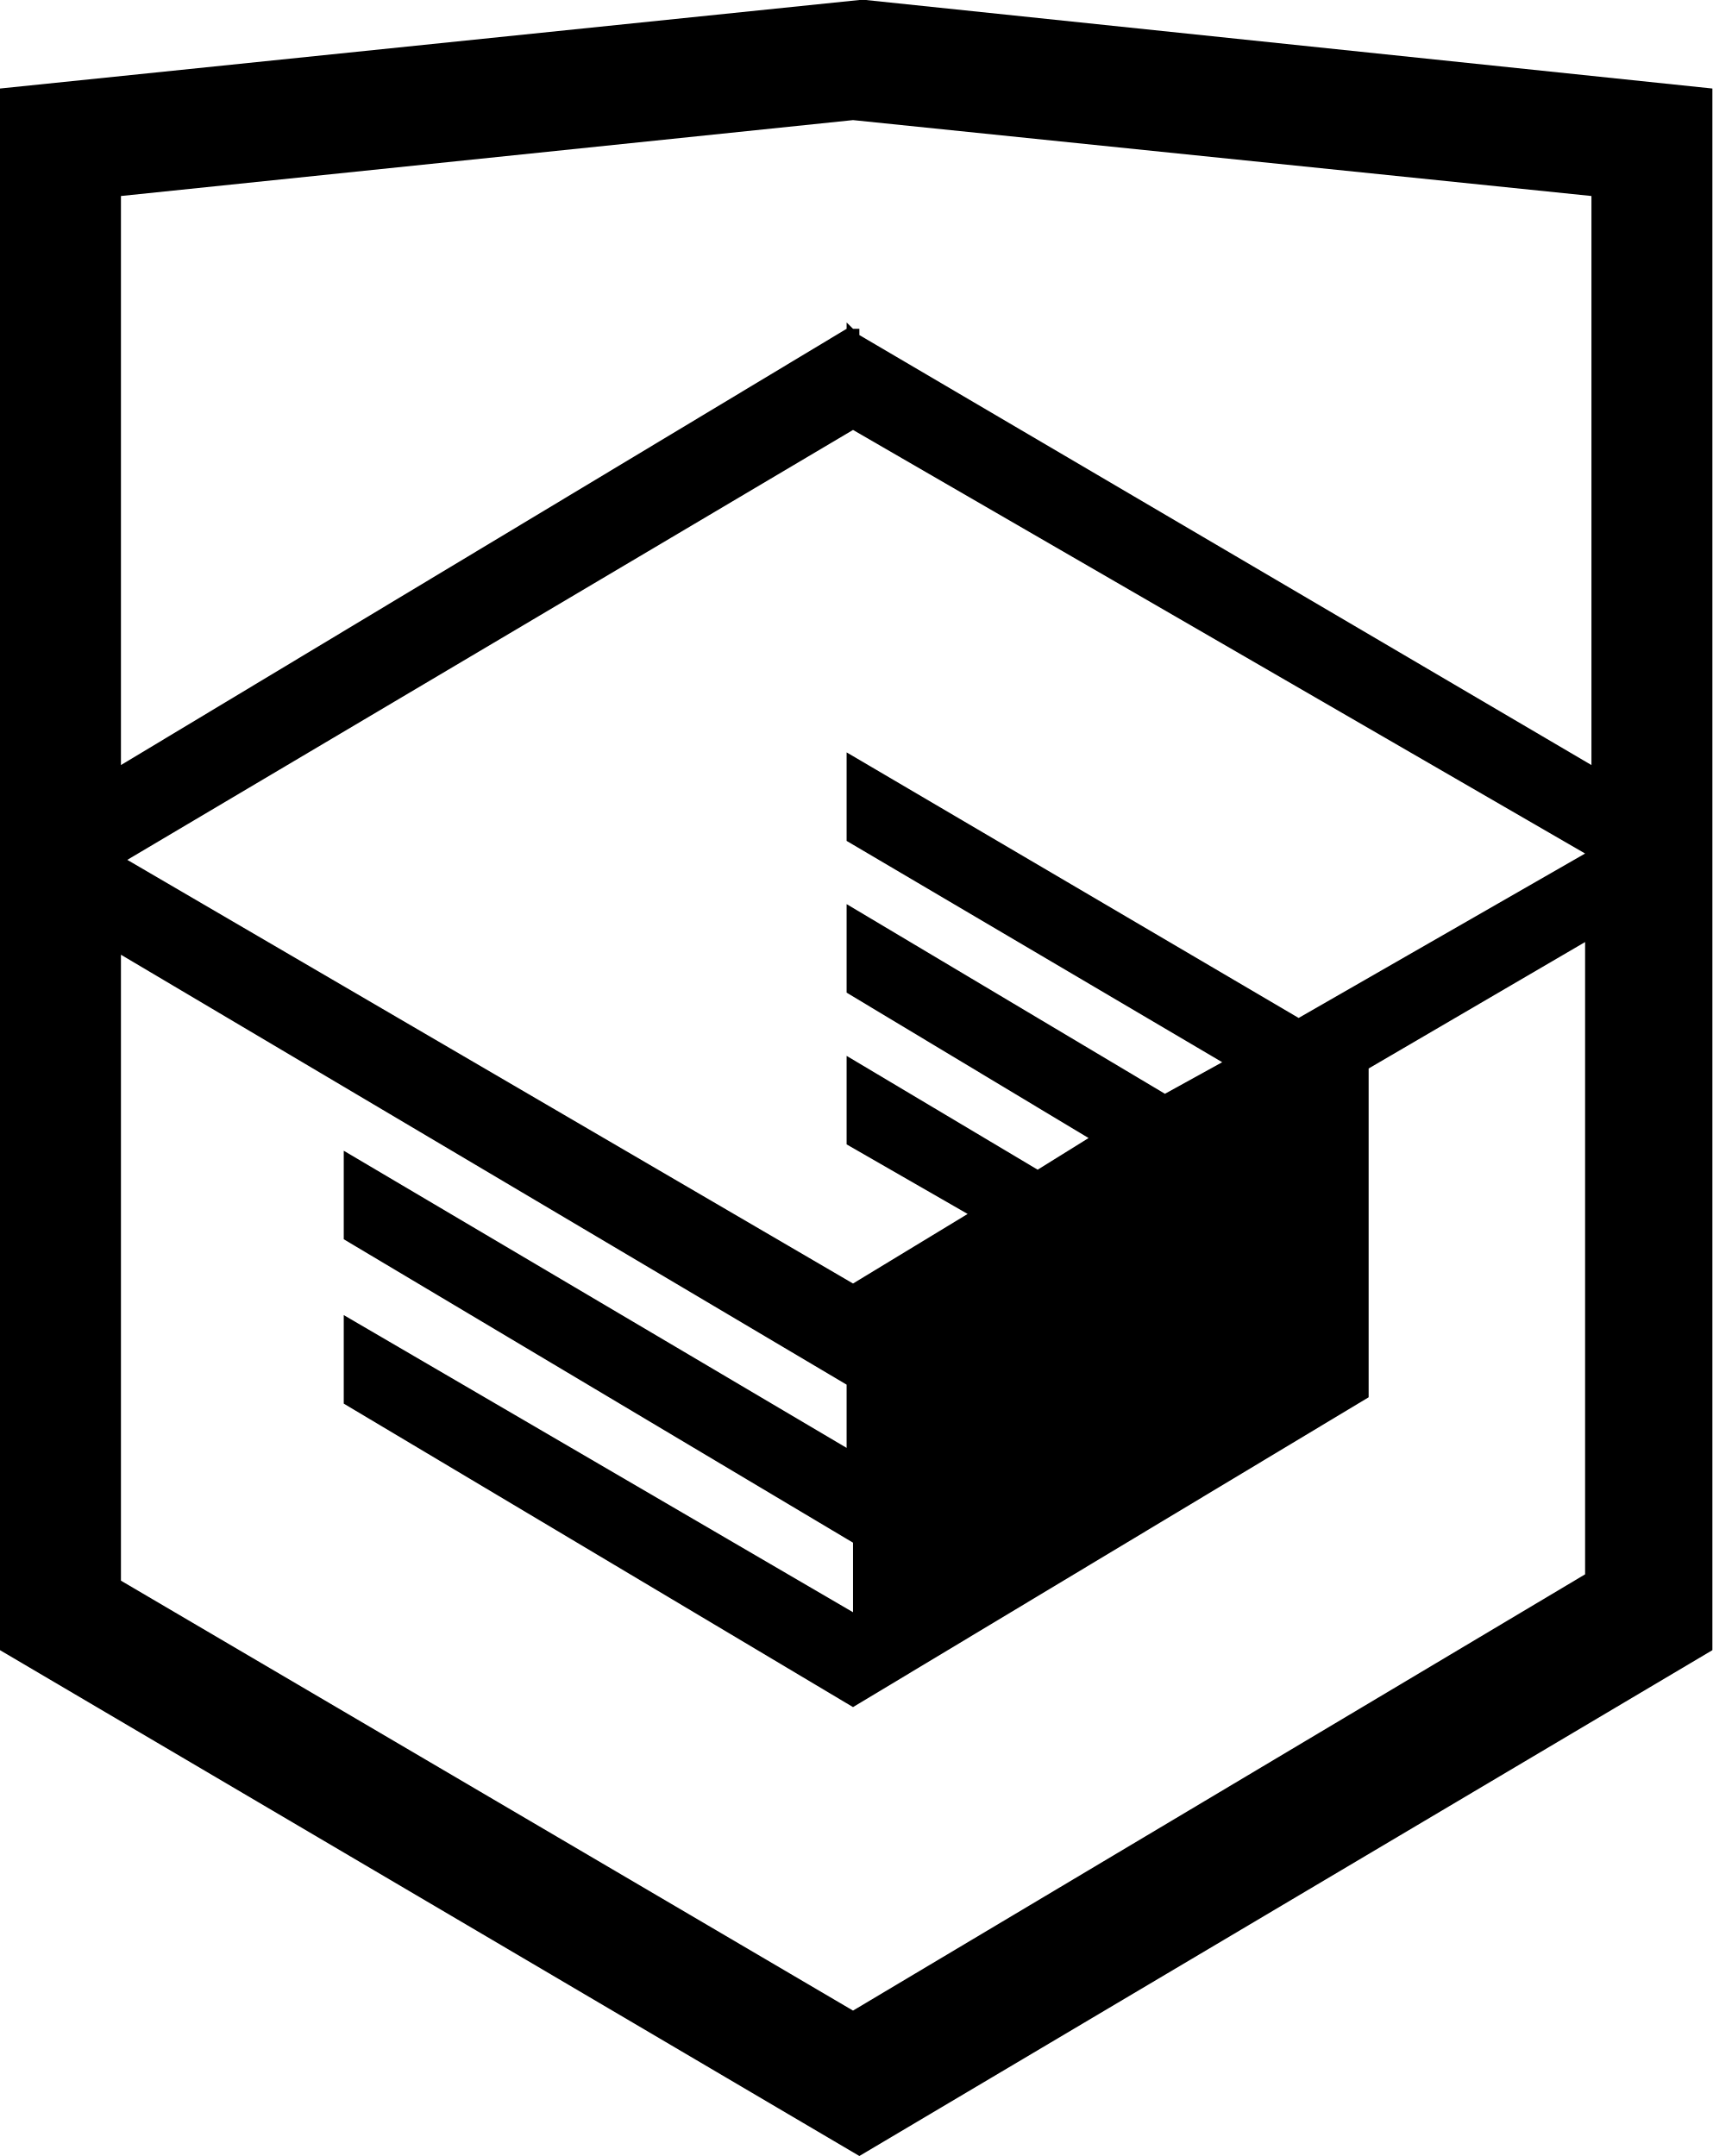
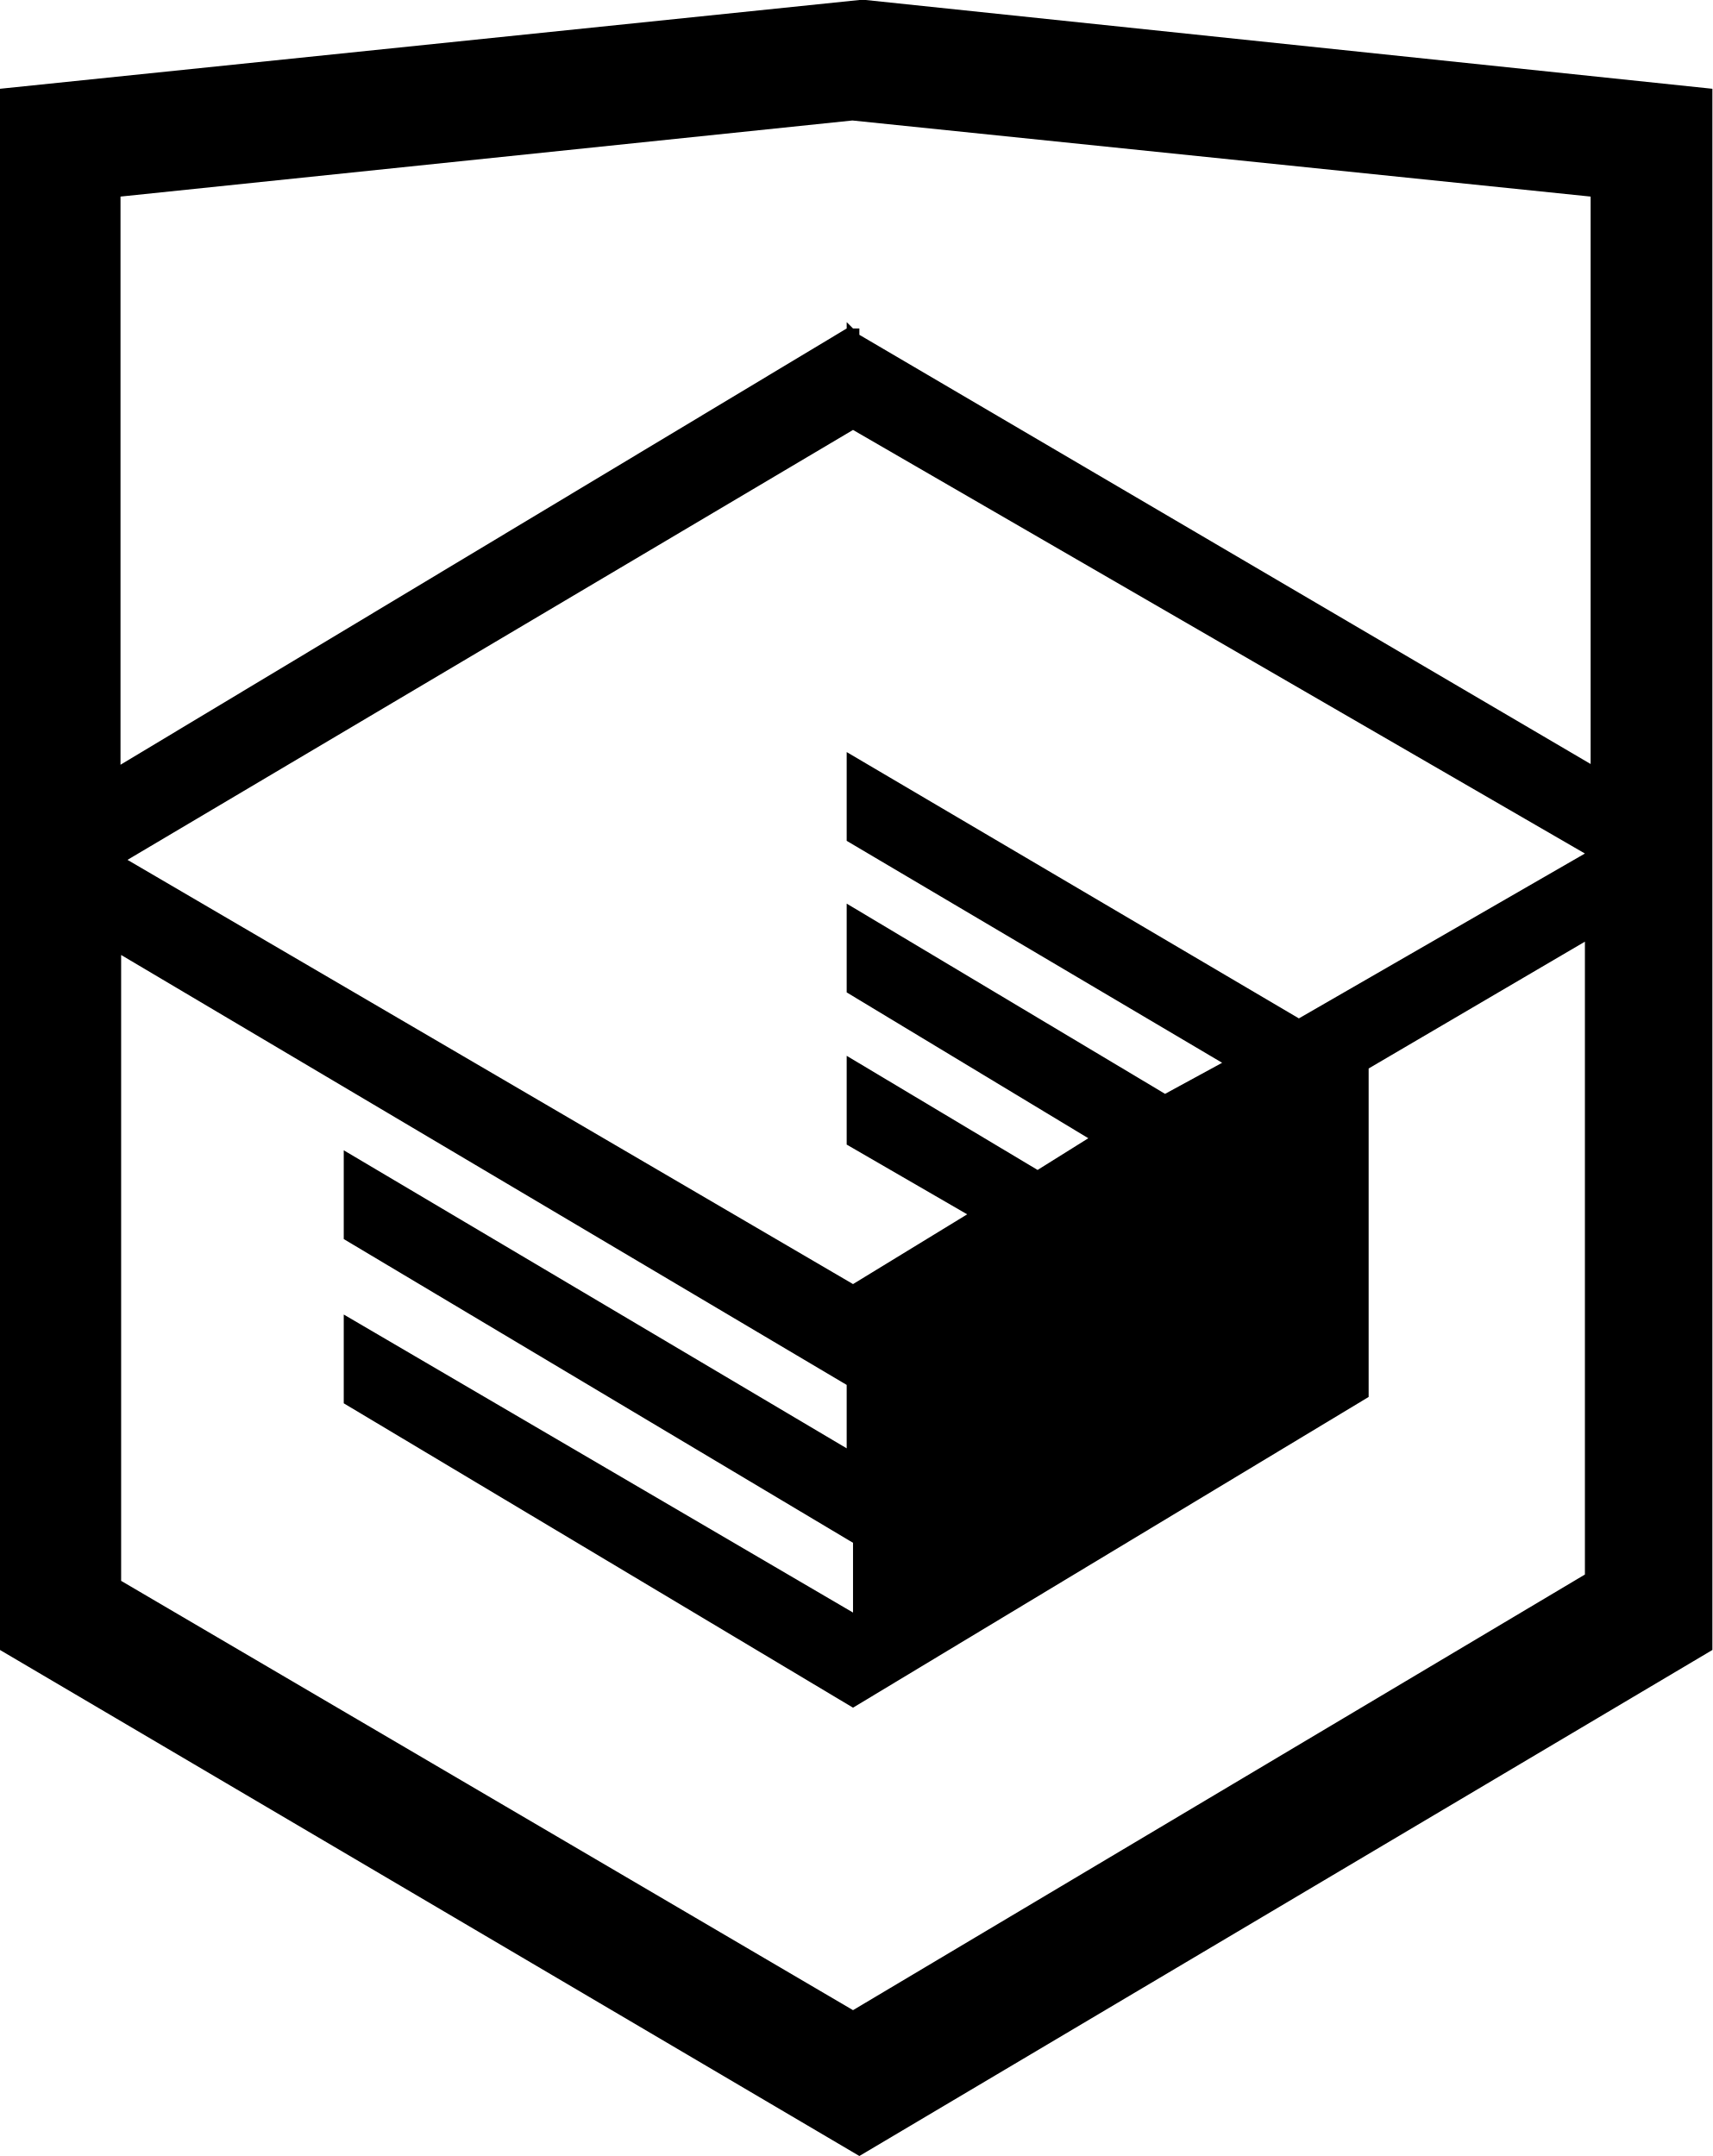
<svg xmlns="http://www.w3.org/2000/svg" width="27" height="34" viewBox="0 0 27 34">
-   <path d="M13.651 0H13.55L0 1.396V26.023L13.55 34L27 26.023V1.396L13.651 0ZM25.093 12.065L13.55 5.284V5.185H13.45L13.349 5.085V5.185L1.907 12.065V3.091L13.45 1.894L25.093 3.091V12.065ZM13.45 6.78L24.993 13.46L20.476 16.053L13.349 11.865V13.261L19.271 16.751L18.368 17.249L13.349 14.258V15.654L17.164 17.947L16.361 18.446L13.349 16.651V18.047L15.257 19.144L13.45 20.241L2.007 13.56L13.45 6.78ZM1.907 15.056L13.349 21.836V22.833L5.42 18.147V19.543L13.45 24.328V25.425L5.42 20.739V22.135L13.45 26.921L21.58 22.035V16.85L24.993 14.856V24.827L13.45 31.707L1.907 24.927V15.056Z" />
+   <path d="M13.65 0h-.1L0 1.4v24.62L13.55 34 27 26.02V1.4L13.65 0zM25.1 12.06L13.55 5.28v-.1h-.1l-.1-.1v.1L1.9 12.06V3.1l11.54-1.2 11.64 1.2v8.97zM13.45 6.78l11.54 6.68-4.51 2.6-7.13-4.2v1.4l5.92 3.5-.9.49-5.02-3v1.4l3.81 2.3-.8.5-3.01-1.8v1.4l1.9 1.1-1.8 1.1-11.44-6.69 11.44-6.78zM1.91 15.06l11.44 6.78v1l-7.93-4.7v1.4l8.03 4.79v1.1l-8.03-4.7v1.4l8.03 4.8 8.13-4.9v-5.18l3.41-2v9.98L13.45 31.7 1.91 24.93v-9.87z" />
</svg>
